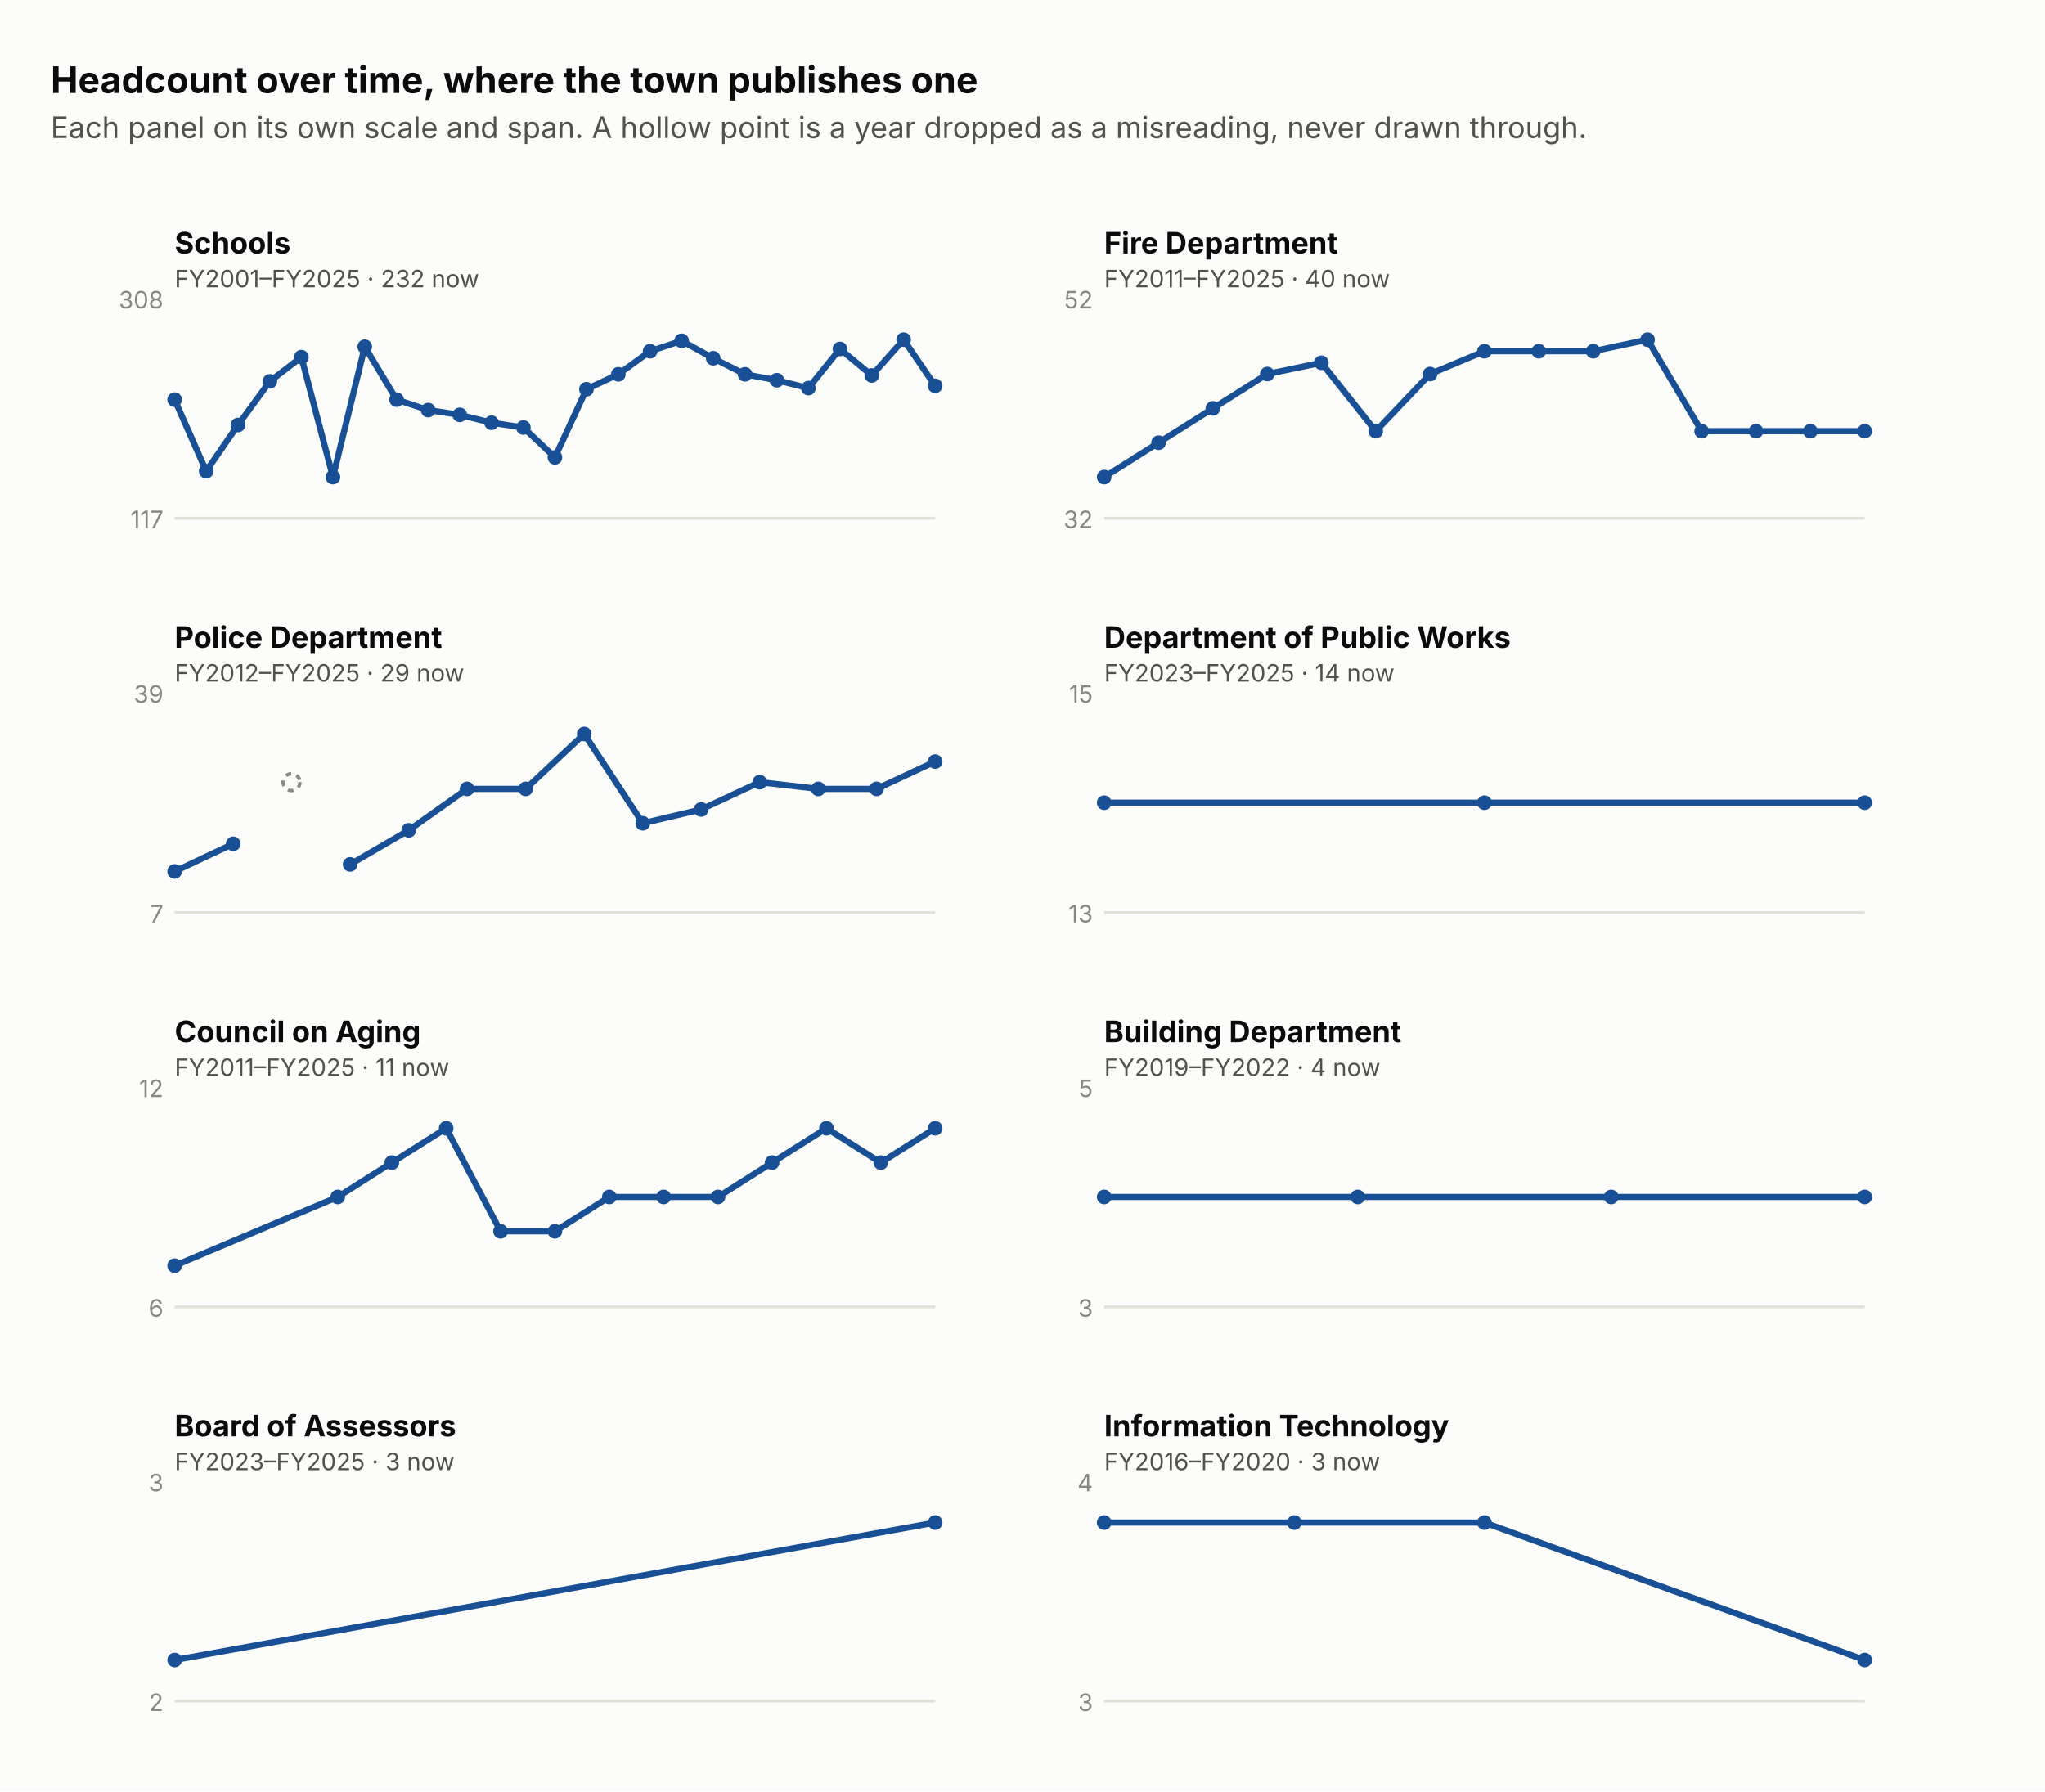
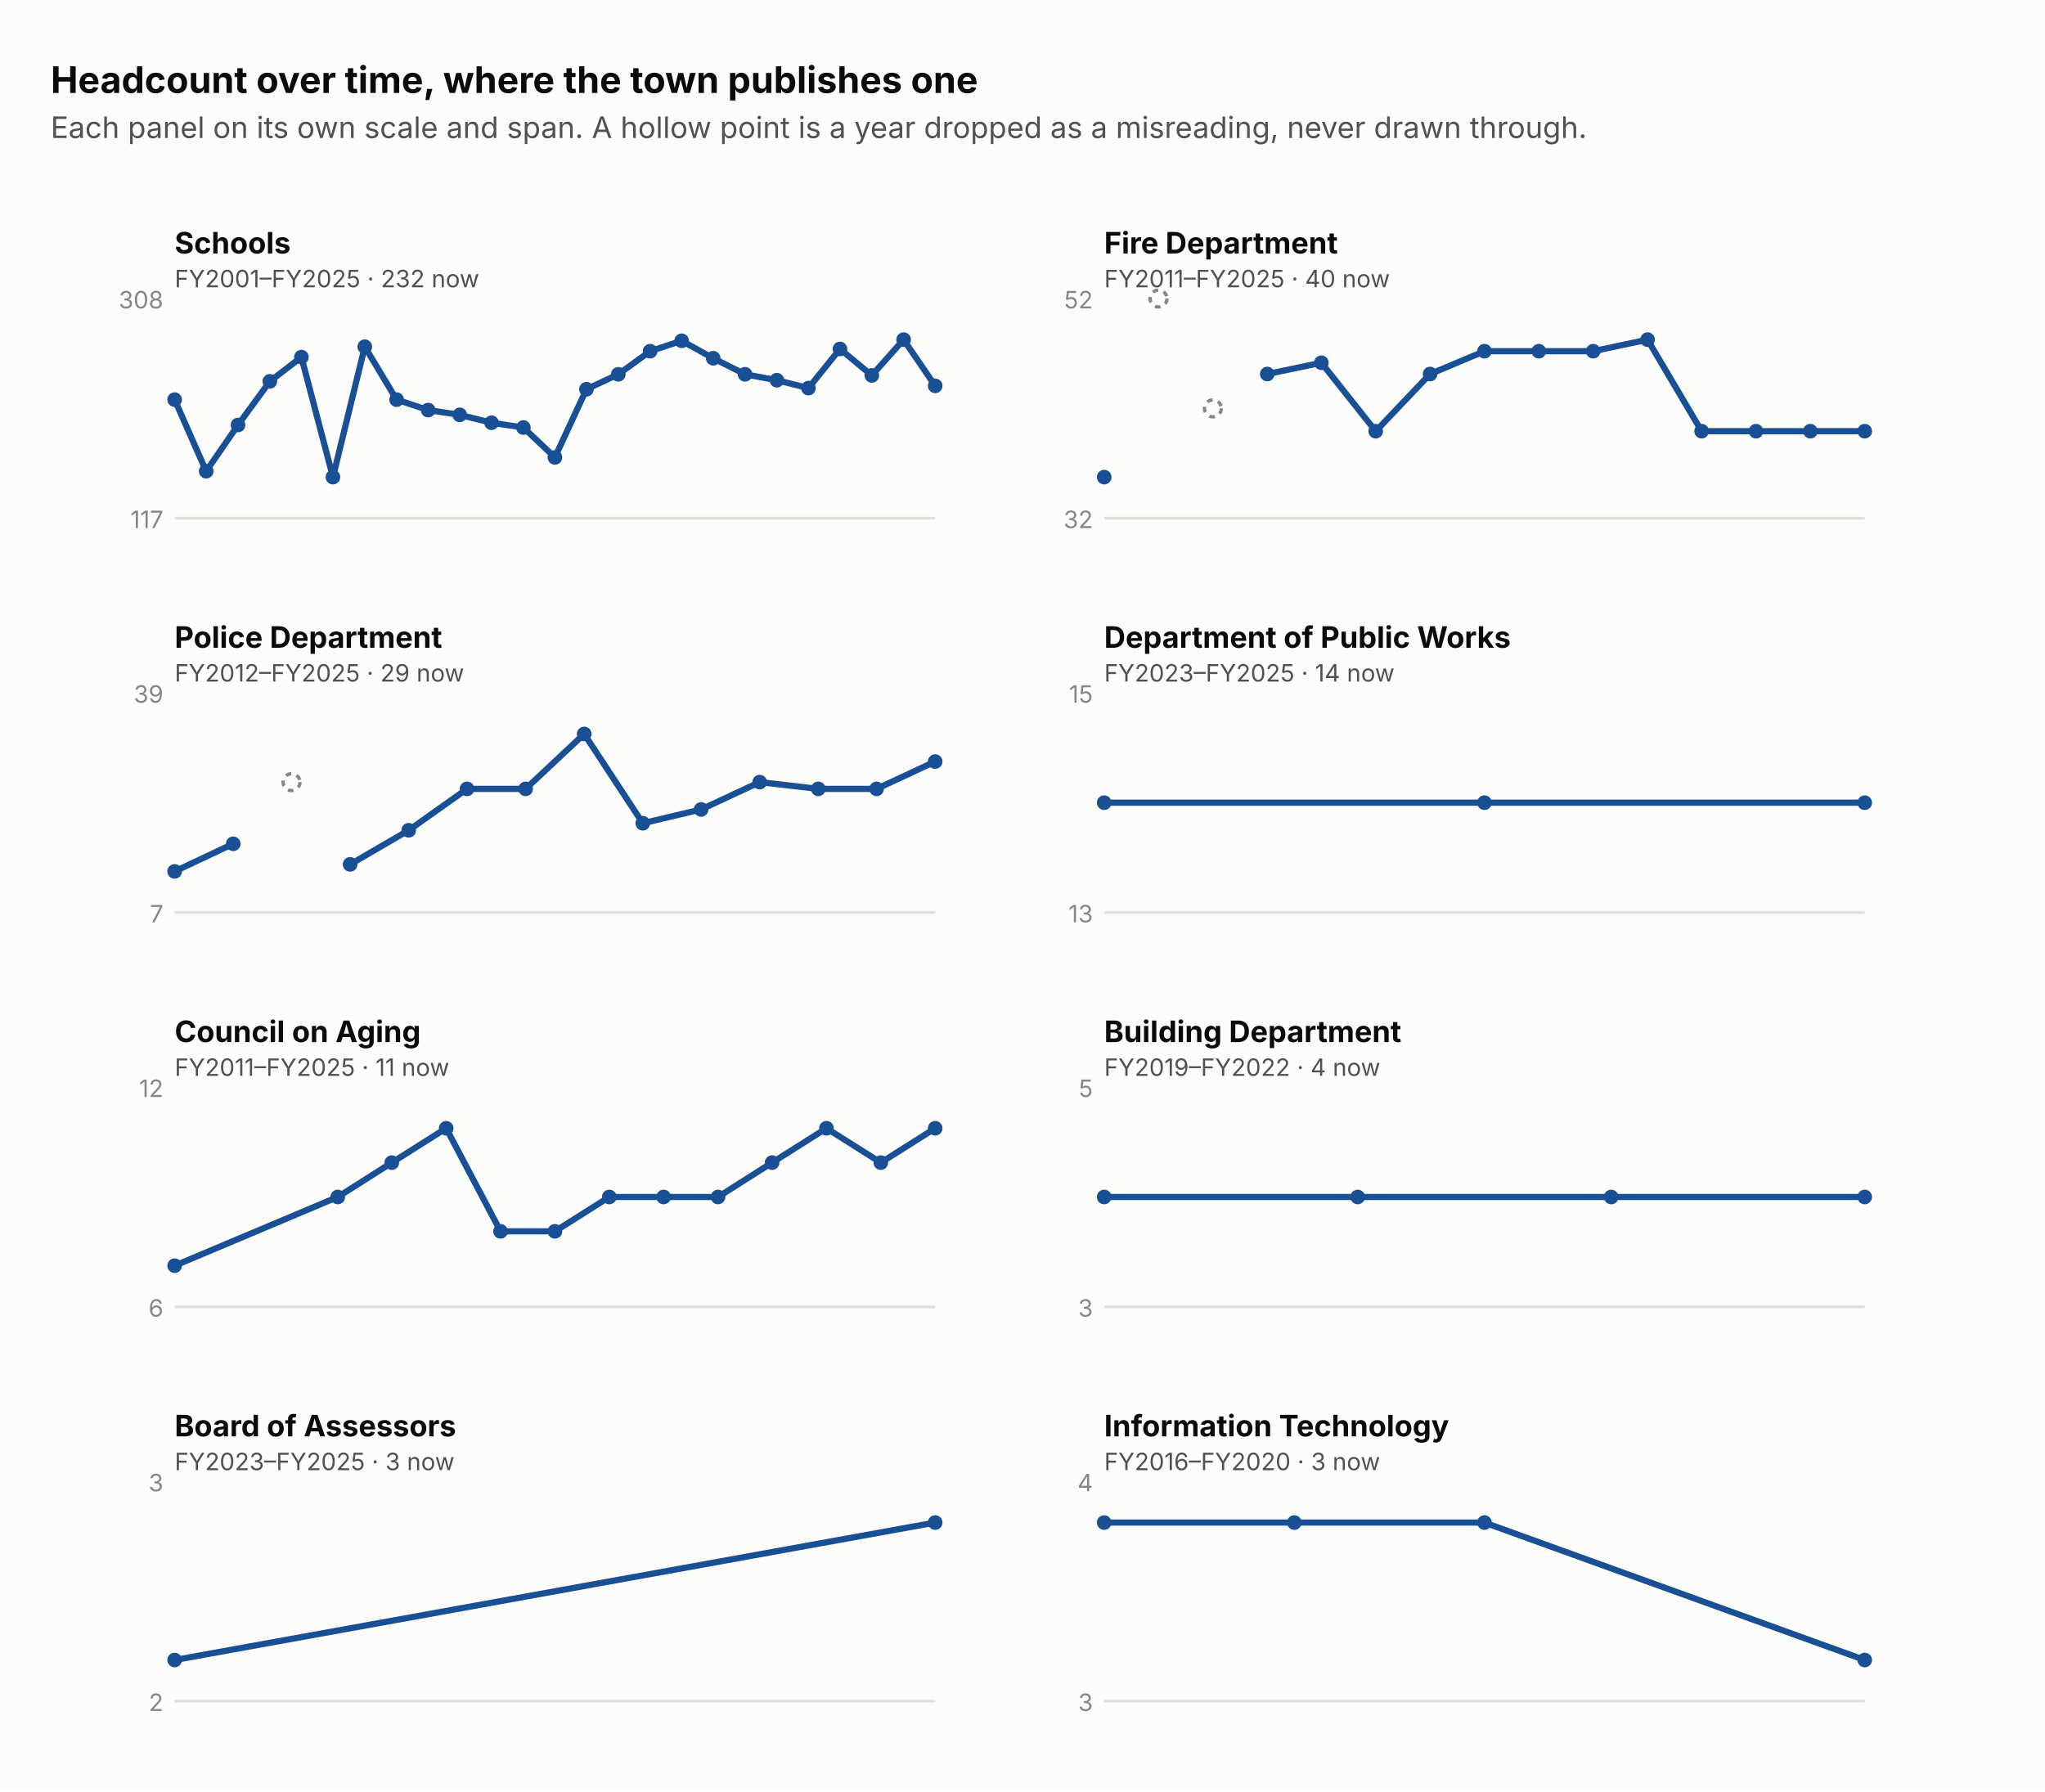
<svg xmlns="http://www.w3.org/2000/svg" viewBox="0 0 726 636" width="726" height="636" role="img" aria-label="Headcount over time, where the town publishes one. Each panel on its own scale and span. A hollow point is a year dropped as a misreading, never drawn through." font-family="system-ui, -apple-system, &quot;Segoe UI&quot;, sans-serif">
  <rect width="726" height="636" fill="#fcfcfb" />
  <g transform="translate(18,18)">
    <text x="0" y="15" font-size="13" font-weight="700" fill="#0b0b0b">Headcount over time, where the town publishes one</text>
    <text x="0" y="31" font-size="10.5" fill="#52514e">Each panel on its own scale and span. A hollow point is a year dropped as a misreading, never drawn through.</text>
    <text x="44.0" y="72.0" font-size="10.5" font-weight="700" fill="#0b0b0b">Schools</text>
    <text x="44.0" y="84.0" font-size="8.5" fill="#52514e">FY2001–FY2025 · 232 now</text>
    <text x="40.0" y="169.5" font-size="8.5" text-anchor="end" fill="#898781">117</text>
    <text x="40.0" y="91.5" font-size="8.5" text-anchor="end" fill="#898781">308</text>
    <line x1="44.0" y1="166.0" x2="314.0" y2="166.0" stroke="#e1e0d9" stroke-width="1" />
    <circle cx="44.0" cy="123.9" r="2.6" fill="#184f95" />
    <circle cx="55.2" cy="149.3" r="2.6" fill="#184f95" />
    <circle cx="66.5" cy="132.9" r="2.6" fill="#184f95" />
    <circle cx="77.8" cy="117.4" r="2.6" fill="#184f95" />
    <circle cx="89.0" cy="108.8" r="2.6" fill="#184f95" />
    <circle cx="100.2" cy="151.4" r="2.6" fill="#184f95" />
    <circle cx="111.5" cy="105.1" r="2.6" fill="#184f95" />
    <circle cx="122.8" cy="123.9" r="2.6" fill="#184f95" />
    <circle cx="134.0" cy="127.6" r="2.6" fill="#184f95" />
    <circle cx="145.2" cy="129.3" r="2.6" fill="#184f95" />
    <circle cx="156.5" cy="132.1" r="2.6" fill="#184f95" />
    <circle cx="167.8" cy="133.8" r="2.6" fill="#184f95" />
    <circle cx="179.0" cy="144.4" r="2.6" fill="#184f95" />
    <circle cx="190.2" cy="120.2" r="2.6" fill="#184f95" />
    <circle cx="201.5" cy="114.9" r="2.6" fill="#184f95" />
    <circle cx="212.8" cy="106.7" r="2.6" fill="#184f95" />
    <circle cx="224.0" cy="103.0" r="2.6" fill="#184f95" />
    <circle cx="235.2" cy="109.2" r="2.6" fill="#184f95" />
    <circle cx="246.5" cy="114.9" r="2.6" fill="#184f95" />
    <circle cx="257.8" cy="117.0" r="2.6" fill="#184f95" />
    <circle cx="269.0" cy="119.8" r="2.6" fill="#184f95" />
    <circle cx="280.2" cy="105.9" r="2.6" fill="#184f95" />
    <circle cx="291.5" cy="115.3" r="2.6" fill="#184f95" />
    <circle cx="302.8" cy="102.6" r="2.6" fill="#184f95" />
    <circle cx="314.0" cy="119.0" r="2.6" fill="#184f95" />
    <polyline points="44.0,123.9 55.2,149.3 66.5,132.9 77.8,117.4 89.0,108.8 100.2,151.4 111.5,105.1 122.8,123.9 134.0,127.6 145.2,129.3 156.5,132.1 167.8,133.8 179.0,144.4 190.2,120.2 201.5,114.9 212.8,106.7 224.0,103.0 235.2,109.2 246.5,114.9 257.8,117.0 269.0,119.8 280.2,105.9 291.5,115.3 302.8,102.6 314.0,119.0" fill="none" stroke="#184f95" stroke-width="2.2" stroke-linejoin="round" />
    <text x="374.0" y="72.0" font-size="10.5" font-weight="700" fill="#0b0b0b">Fire Department</text>
    <text x="374.0" y="84.0" font-size="8.5" fill="#52514e">FY2011–FY2025 · 40 now</text>
    <text x="370.0" y="169.5" font-size="8.5" text-anchor="end" fill="#898781">32</text>
    <text x="370.0" y="91.5" font-size="8.5" text-anchor="end" fill="#898781">52</text>
    <line x1="374.0" y1="166.0" x2="644.0" y2="166.0" stroke="#e1e0d9" stroke-width="1" />
    <circle cx="374.0" cy="151.4" r="2.6" fill="#184f95" />
-     <circle cx="393.3" cy="139.2" r="2.6" fill="#184f95" />
-     <circle cx="412.6" cy="127.0" r="2.6" fill="#184f95" />
+     <circle cx="393.3" cy="88.0" r="3" fill="none" stroke="#898781" stroke-width="1.2" stroke-dasharray="2 2" />
+     <circle cx="412.6" cy="127.0" r="3" fill="none" stroke="#898781" stroke-width="1.2" stroke-dasharray="2 2" />
    <circle cx="431.9" cy="114.8" r="2.6" fill="#184f95" />
    <circle cx="451.1" cy="110.8" r="2.6" fill="#184f95" />
    <circle cx="470.4" cy="135.1" r="2.6" fill="#184f95" />
    <circle cx="489.7" cy="114.8" r="2.6" fill="#184f95" />
    <circle cx="509.0" cy="106.7" r="2.6" fill="#184f95" />
    <circle cx="528.3" cy="106.7" r="2.6" fill="#184f95" />
    <circle cx="547.6" cy="106.7" r="2.6" fill="#184f95" />
    <circle cx="566.9" cy="102.6" r="2.6" fill="#184f95" />
    <circle cx="586.1" cy="135.1" r="2.6" fill="#184f95" />
    <circle cx="605.4" cy="135.1" r="2.6" fill="#184f95" />
    <circle cx="624.7" cy="135.1" r="2.6" fill="#184f95" />
    <circle cx="644.0" cy="135.1" r="2.6" fill="#184f95" />
-     <polyline points="374.0,151.4 393.3,139.2 412.6,127.0 431.9,114.8 451.1,110.8 470.4,135.1 489.7,114.8 509.0,106.7 528.3,106.7 547.6,106.7 566.9,102.6 586.1,135.1 605.4,135.1 624.7,135.1 644.0,135.1" fill="none" stroke="#184f95" stroke-width="2.2" stroke-linejoin="round" />
+     <polyline points="431.9,114.8 451.1,110.8 470.4,135.1 489.7,114.8 509.0,106.7 528.3,106.7 547.6,106.7 566.9,102.6 586.1,135.1 605.4,135.1 624.7,135.1 644.0,135.1" fill="none" stroke="#184f95" stroke-width="2.2" stroke-linejoin="round" />
    <text x="44.0" y="212.0" font-size="10.5" font-weight="700" fill="#0b0b0b">Police Department</text>
    <text x="44.0" y="224.0" font-size="8.5" fill="#52514e">FY2012–FY2025 · 29 now</text>
    <text x="40.0" y="309.5" font-size="8.5" text-anchor="end" fill="#898781">7</text>
    <text x="40.0" y="231.5" font-size="8.5" text-anchor="end" fill="#898781">39</text>
    <line x1="44.0" y1="306.0" x2="314.0" y2="306.0" stroke="#e1e0d9" stroke-width="1" />
    <circle cx="44.0" cy="291.4" r="2.6" fill="#184f95" />
    <circle cx="64.8" cy="281.6" r="2.6" fill="#184f95" />
    <polyline points="44.0,291.4 64.8,281.6" fill="none" stroke="#184f95" stroke-width="2.2" stroke-linejoin="round" />
    <circle cx="85.5" cy="259.7" r="3" fill="none" stroke="#898781" stroke-width="1.2" stroke-dasharray="2 2" />
    <circle cx="106.3" cy="288.9" r="2.6" fill="#184f95" />
    <circle cx="127.1" cy="276.8" r="2.6" fill="#184f95" />
    <circle cx="147.8" cy="262.1" r="2.6" fill="#184f95" />
    <circle cx="168.6" cy="262.1" r="2.6" fill="#184f95" />
    <circle cx="189.4" cy="242.6" r="2.6" fill="#184f95" />
    <circle cx="210.2" cy="274.3" r="2.6" fill="#184f95" />
    <circle cx="230.9" cy="269.4" r="2.6" fill="#184f95" />
    <circle cx="251.7" cy="259.7" r="2.6" fill="#184f95" />
    <circle cx="272.5" cy="262.1" r="2.6" fill="#184f95" />
    <circle cx="293.2" cy="262.1" r="2.6" fill="#184f95" />
    <circle cx="314.0" cy="252.4" r="2.6" fill="#184f95" />
    <polyline points="106.3,288.9 127.1,276.8 147.8,262.1 168.6,262.1 189.4,242.6 210.2,274.3 230.9,269.4 251.7,259.7 272.5,262.1 293.2,262.1 314.0,252.4" fill="none" stroke="#184f95" stroke-width="2.2" stroke-linejoin="round" />
    <text x="374.0" y="212.0" font-size="10.5" font-weight="700" fill="#0b0b0b">Department of Public Works</text>
    <text x="374.0" y="224.0" font-size="8.5" fill="#52514e">FY2023–FY2025 · 14 now</text>
    <text x="370.0" y="309.5" font-size="8.5" text-anchor="end" fill="#898781">13</text>
    <text x="370.0" y="231.5" font-size="8.5" text-anchor="end" fill="#898781">15</text>
    <line x1="374.0" y1="306.0" x2="644.0" y2="306.0" stroke="#e1e0d9" stroke-width="1" />
    <circle cx="374.0" cy="267.0" r="2.6" fill="#184f95" />
    <circle cx="509.0" cy="267.0" r="2.6" fill="#184f95" />
    <circle cx="644.0" cy="267.0" r="2.6" fill="#184f95" />
    <polyline points="374.0,267.0 509.0,267.0 644.0,267.0" fill="none" stroke="#184f95" stroke-width="2.2" stroke-linejoin="round" />
    <text x="44.0" y="352.0" font-size="10.5" font-weight="700" fill="#0b0b0b">Council on Aging</text>
    <text x="44.0" y="364.0" font-size="8.5" fill="#52514e">FY2011–FY2025 · 11 now</text>
    <text x="40.0" y="449.5" font-size="8.5" text-anchor="end" fill="#898781">6</text>
    <text x="40.0" y="371.5" font-size="8.5" text-anchor="end" fill="#898781">12</text>
    <line x1="44.0" y1="446.0" x2="314.0" y2="446.0" stroke="#e1e0d9" stroke-width="1" />
    <circle cx="44.0" cy="431.4" r="2.6" fill="#184f95" />
    <circle cx="101.9" cy="407.0" r="2.6" fill="#184f95" />
    <circle cx="121.1" cy="394.8" r="2.6" fill="#184f95" />
    <circle cx="140.4" cy="382.6" r="2.6" fill="#184f95" />
    <circle cx="159.7" cy="419.2" r="2.6" fill="#184f95" />
    <circle cx="179.0" cy="419.2" r="2.6" fill="#184f95" />
    <circle cx="198.3" cy="407.0" r="2.6" fill="#184f95" />
    <circle cx="217.6" cy="407.0" r="2.6" fill="#184f95" />
    <circle cx="236.9" cy="407.0" r="2.6" fill="#184f95" />
    <circle cx="256.1" cy="394.8" r="2.6" fill="#184f95" />
    <circle cx="275.4" cy="382.6" r="2.6" fill="#184f95" />
    <circle cx="294.7" cy="394.8" r="2.6" fill="#184f95" />
    <circle cx="314.0" cy="382.6" r="2.6" fill="#184f95" />
    <polyline points="44.0,431.4 101.9,407.0 121.1,394.8 140.4,382.6 159.7,419.2 179.0,419.2 198.3,407.0 217.6,407.0 236.9,407.0 256.1,394.8 275.4,382.6 294.7,394.8 314.0,382.6" fill="none" stroke="#184f95" stroke-width="2.2" stroke-linejoin="round" />
    <text x="374.0" y="352.0" font-size="10.5" font-weight="700" fill="#0b0b0b">Building Department</text>
    <text x="374.0" y="364.0" font-size="8.5" fill="#52514e">FY2019–FY2022 · 4 now</text>
    <text x="370.0" y="449.5" font-size="8.5" text-anchor="end" fill="#898781">3</text>
    <text x="370.0" y="371.5" font-size="8.5" text-anchor="end" fill="#898781">5</text>
    <line x1="374.0" y1="446.0" x2="644.0" y2="446.0" stroke="#e1e0d9" stroke-width="1" />
    <circle cx="374.0" cy="407.0" r="2.6" fill="#184f95" />
    <circle cx="464.0" cy="407.0" r="2.6" fill="#184f95" />
    <circle cx="554.0" cy="407.0" r="2.6" fill="#184f95" />
    <circle cx="644.0" cy="407.0" r="2.6" fill="#184f95" />
    <polyline points="374.0,407.0 464.0,407.0 554.0,407.0 644.0,407.0" fill="none" stroke="#184f95" stroke-width="2.2" stroke-linejoin="round" />
    <text x="44.0" y="492.0" font-size="10.5" font-weight="700" fill="#0b0b0b">Board of Assessors</text>
    <text x="44.0" y="504.0" font-size="8.5" fill="#52514e">FY2023–FY2025 · 3 now</text>
    <text x="40.0" y="589.5" font-size="8.5" text-anchor="end" fill="#898781">2</text>
    <text x="40.0" y="511.5" font-size="8.5" text-anchor="end" fill="#898781">3</text>
    <line x1="44.0" y1="586.0" x2="314.0" y2="586.0" stroke="#e1e0d9" stroke-width="1" />
    <circle cx="44.0" cy="571.4" r="2.6" fill="#184f95" />
    <circle cx="314.0" cy="522.6" r="2.6" fill="#184f95" />
    <polyline points="44.0,571.4 314.0,522.6" fill="none" stroke="#184f95" stroke-width="2.2" stroke-linejoin="round" />
    <text x="374.0" y="492.0" font-size="10.5" font-weight="700" fill="#0b0b0b">Information Technology</text>
    <text x="374.0" y="504.0" font-size="8.5" fill="#52514e">FY2016–FY2020 · 3 now</text>
    <text x="370.0" y="589.5" font-size="8.5" text-anchor="end" fill="#898781">3</text>
    <text x="370.0" y="511.5" font-size="8.5" text-anchor="end" fill="#898781">4</text>
    <line x1="374.0" y1="586.0" x2="644.0" y2="586.0" stroke="#e1e0d9" stroke-width="1" />
    <circle cx="374.0" cy="522.6" r="2.6" fill="#184f95" />
    <circle cx="441.5" cy="522.6" r="2.6" fill="#184f95" />
    <circle cx="509.0" cy="522.6" r="2.6" fill="#184f95" />
    <circle cx="644.0" cy="571.4" r="2.6" fill="#184f95" />
    <polyline points="374.0,522.6 441.5,522.6 509.0,522.6 644.0,571.4" fill="none" stroke="#184f95" stroke-width="2.2" stroke-linejoin="round" />
  </g>
</svg>
